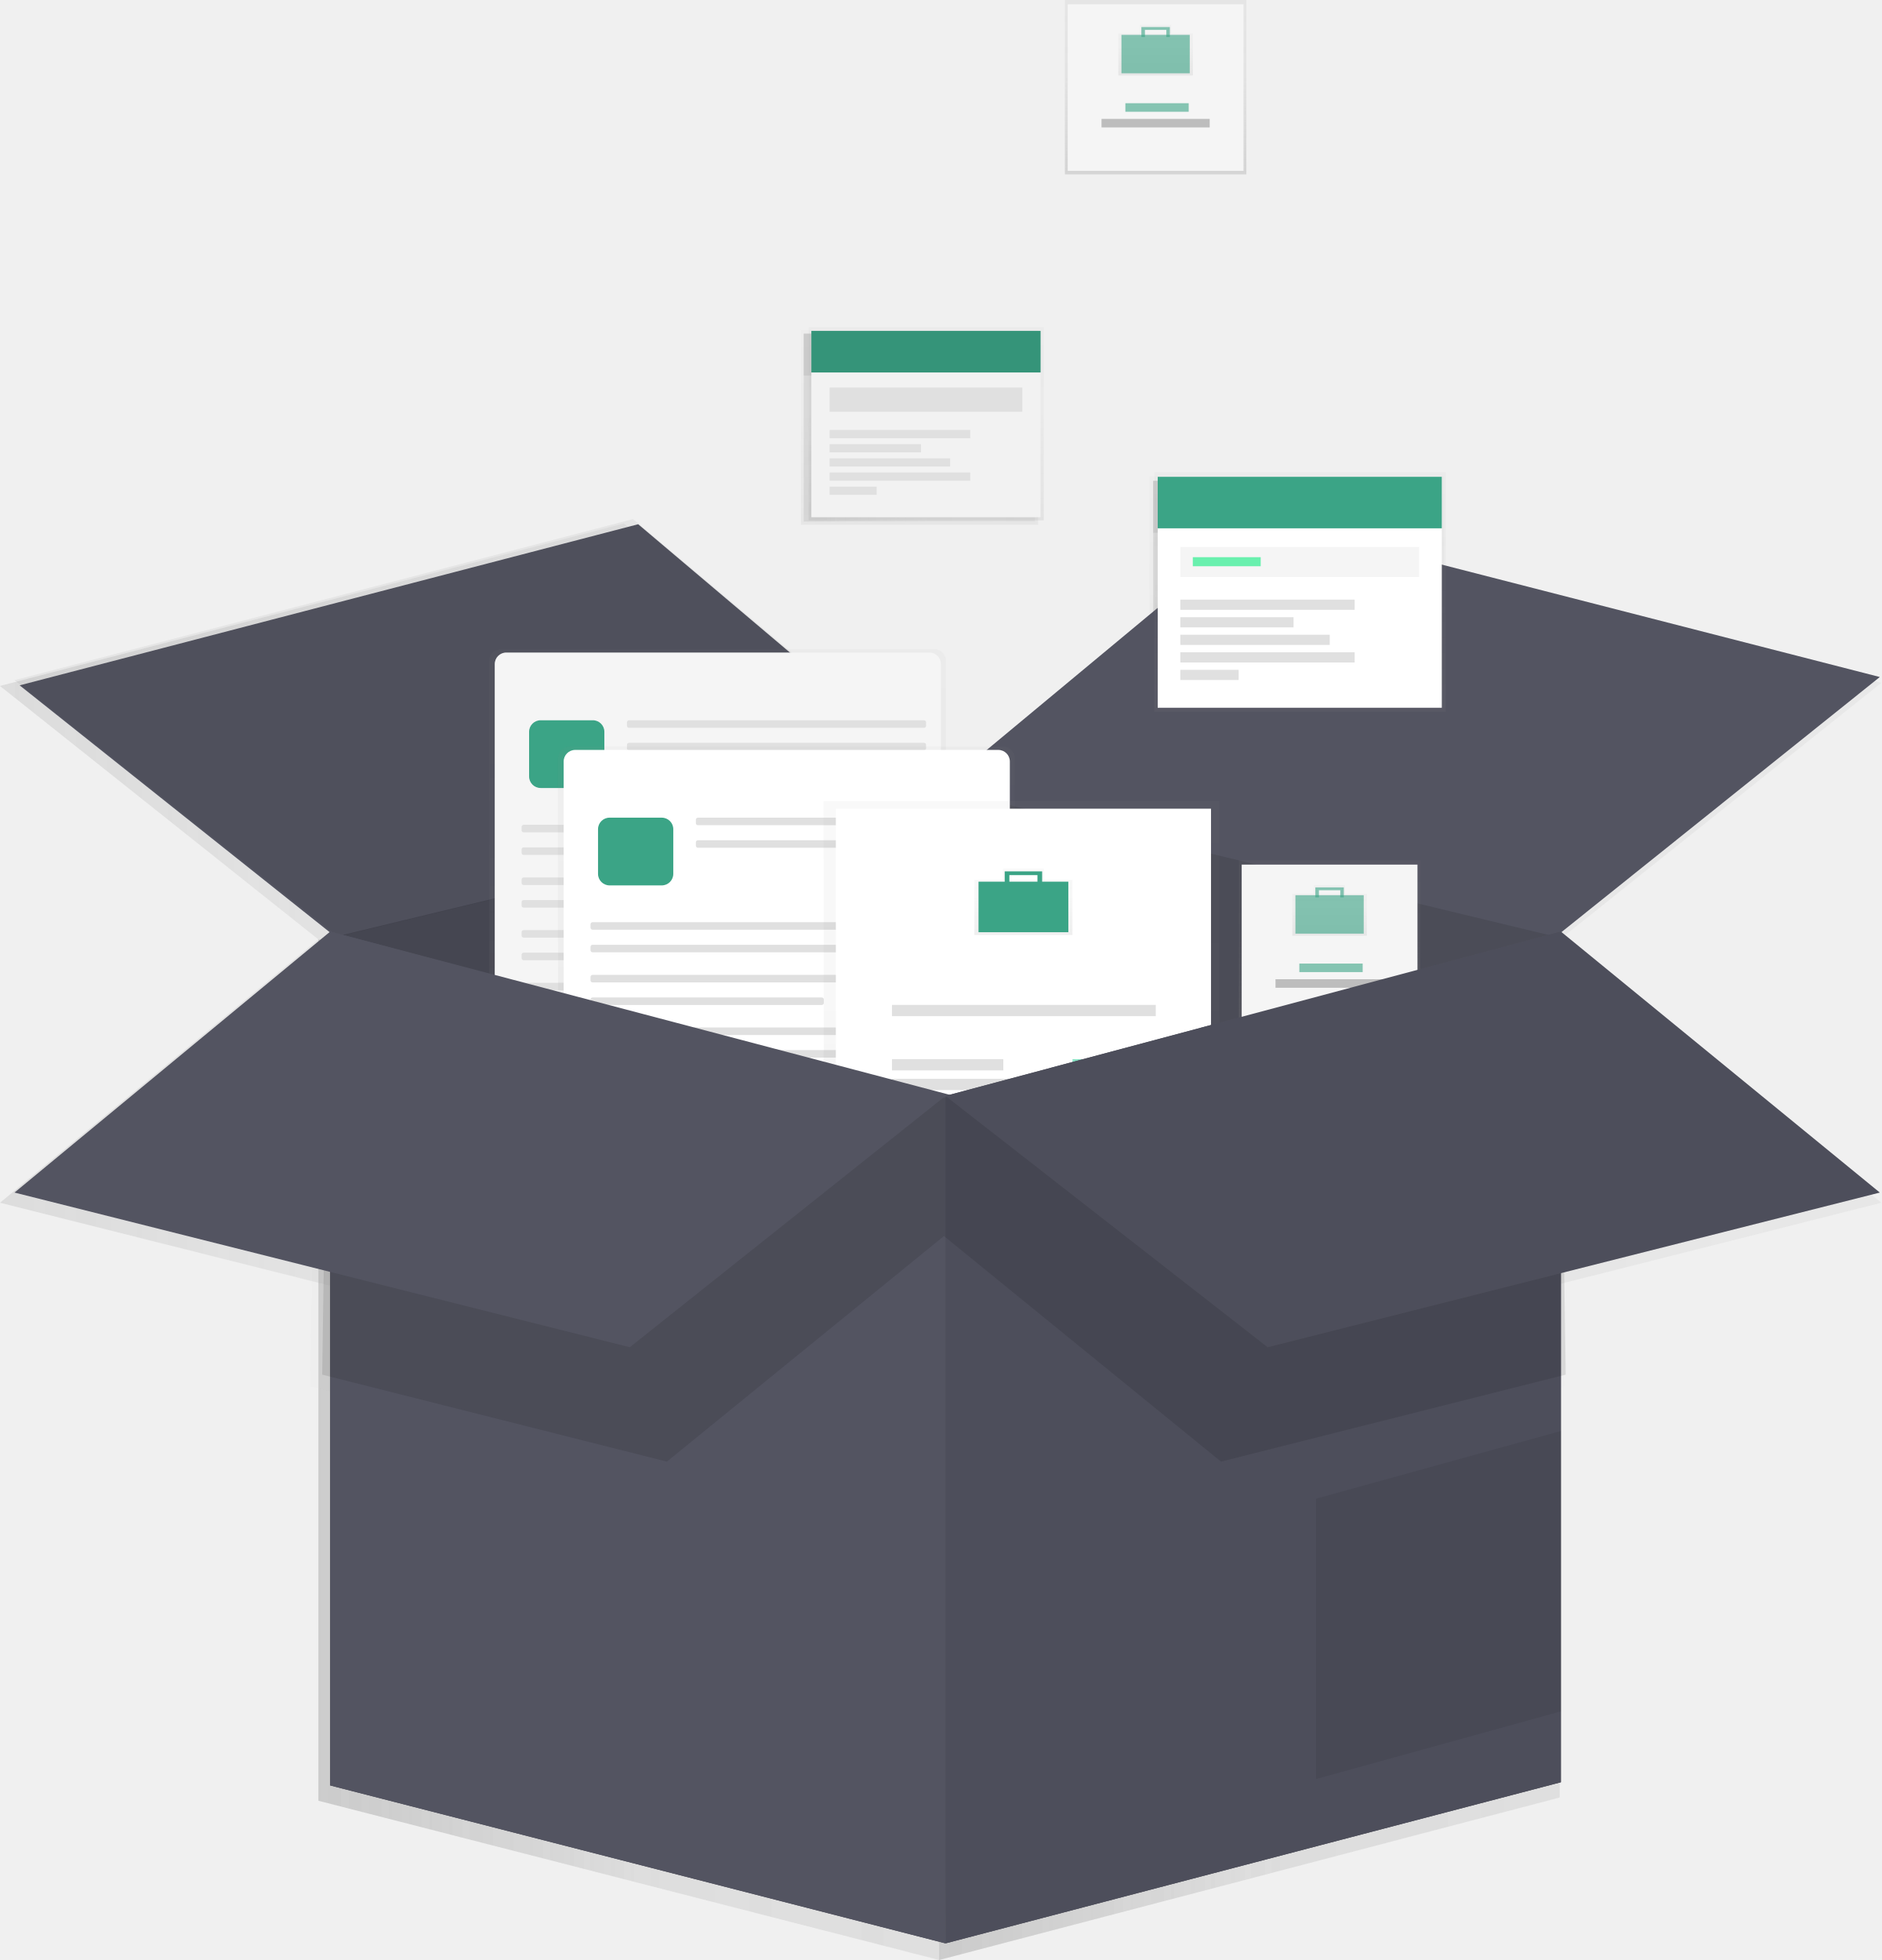
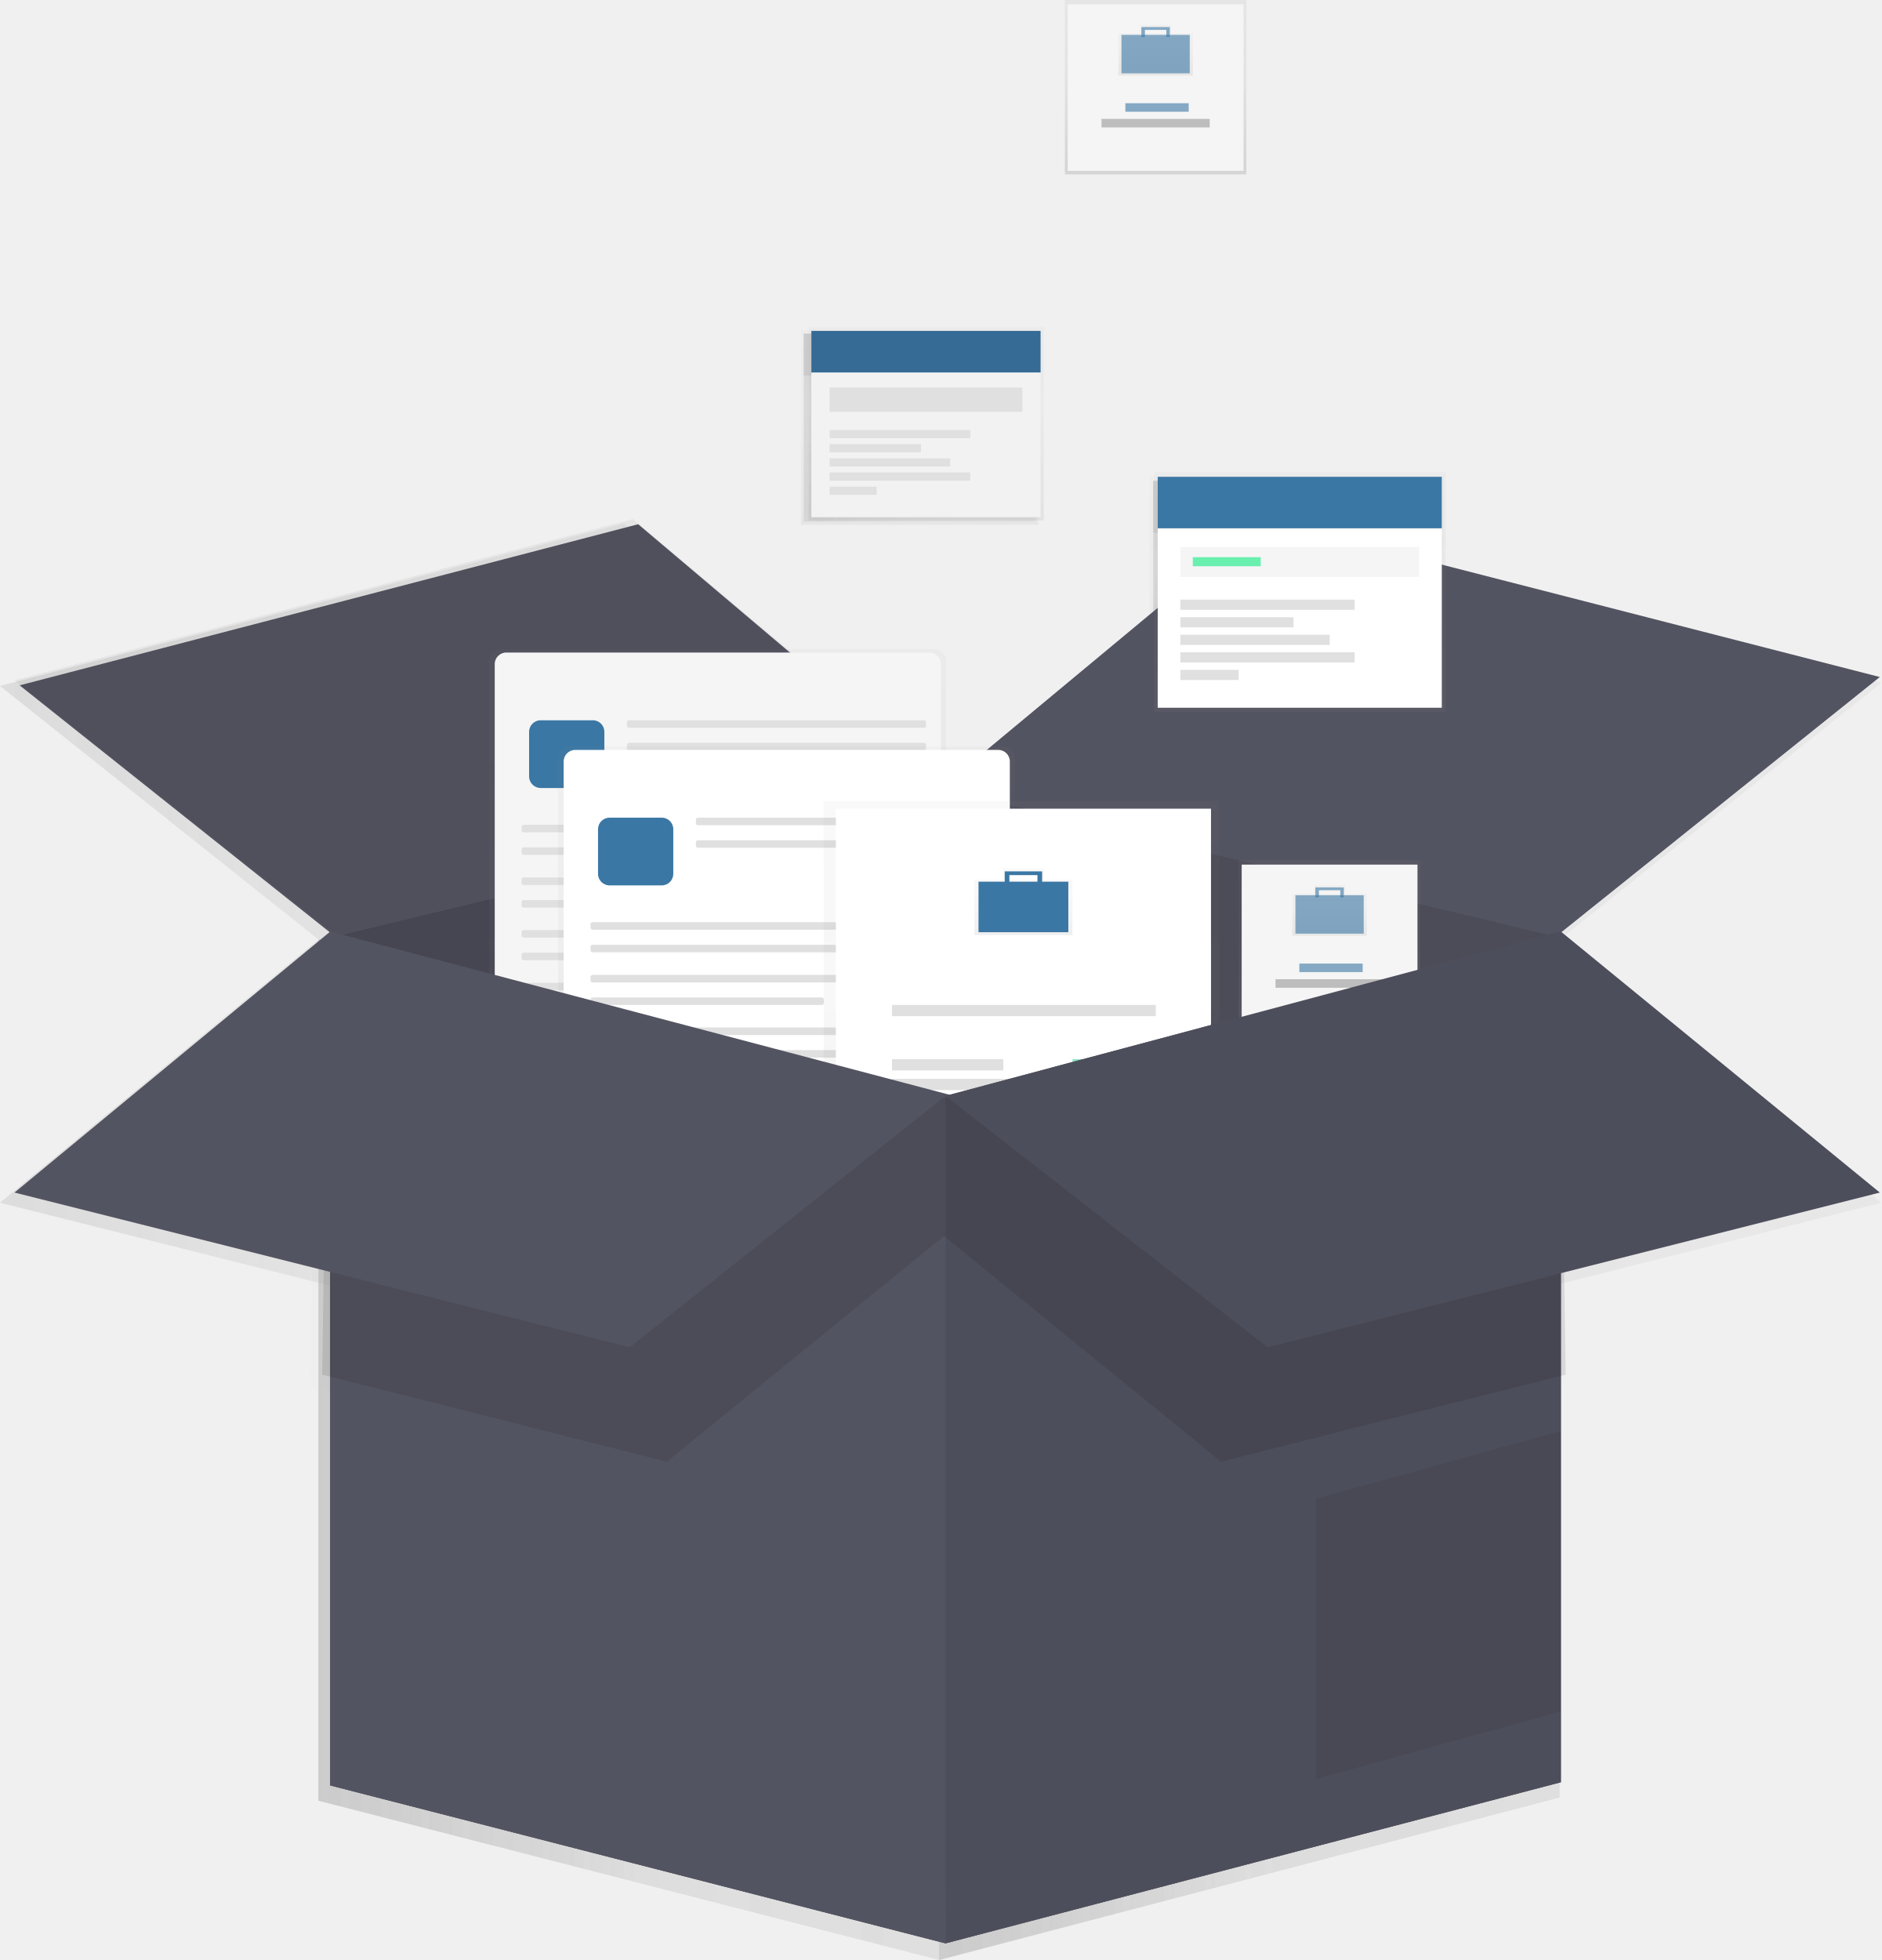
<svg xmlns="http://www.w3.org/2000/svg" xmlns:xlink="http://www.w3.org/1999/xlink" id="7dd09a4d-2b74-438e-986e-0efea9b9300a" data-name="Layer 1" width="734" height="764.5" viewBox="0 0 734 764.5">
  <defs>
    <linearGradient id="de77dbfb-dd49-4fbc-923c-7946454dd32b" x1="366.37" y1="536.32" x2="608.5" y2="536.32" gradientUnits="userSpaceOnUse">
      <stop offset="0" stop-color="gray" stop-opacity="0.25" />
      <stop offset="0.54" stop-color="gray" stop-opacity="0.12" />
      <stop offset="1" stop-color="gray" stop-opacity="0.1" />
    </linearGradient>
    <linearGradient id="6bfe4e4d-6140-4dd1-aeb6-1c24ce52378d" x1="124.23" y1="536.32" x2="366.37" y2="536.32" xlink:href="#de77dbfb-dd49-4fbc-923c-7946454dd32b" />
    <linearGradient id="eefef033-b9dd-454d-be9c-2768628c2c1b" x1="366.37" y1="285.31" x2="734" y2="285.31" xlink:href="#de77dbfb-dd49-4fbc-923c-7946454dd32b" />
    <linearGradient id="56c8a114-3a82-4d1f-807f-287066e4913e" x1="0" y1="285.31" x2="366.37" y2="285.31" xlink:href="#de77dbfb-dd49-4fbc-923c-7946454dd32b" />
    <linearGradient id="d46a1a66-2ac6-4fbc-9777-fd8606b62c04" x1="276.64" y1="421.19" x2="276.64" y2="255.38" xlink:href="#de77dbfb-dd49-4fbc-923c-7946454dd32b" />
    <linearGradient id="81b747dc-c51a-4f4d-a150-34ccfb0c2b19" x1="188.97" y1="337.56" x2="364.55" y2="337.56" xlink:href="#de77dbfb-dd49-4fbc-923c-7946454dd32b" />
    <linearGradient id="94dacd35-ade1-481d-ab7d-e71442837947" x1="202.5" y1="296.63" x2="232.11" y2="296.63" xlink:href="#de77dbfb-dd49-4fbc-923c-7946454dd32b" />
    <linearGradient id="5f9514a3-5a07-41ce-8d35-51c596d713f8" x1="240.99" y1="284.79" x2="358.7" y2="284.79" xlink:href="#de77dbfb-dd49-4fbc-923c-7946454dd32b" />
    <linearGradient id="5f23502f-63c8-483a-bbd9-acad51c7384b" x1="240.99" y1="293.67" x2="358.7" y2="293.67" xlink:href="#de77dbfb-dd49-4fbc-923c-7946454dd32b" />
    <linearGradient id="1d6905ae-9130-4997-8264-fbb8cedb035a" x1="199.54" y1="325.92" x2="358.7" y2="325.92" xlink:href="#de77dbfb-dd49-4fbc-923c-7946454dd32b" />
    <linearGradient id="41900377-e2ec-4e09-a282-5ca05bd60f31" x1="199.54" y1="334.8" x2="358.7" y2="334.8" xlink:href="#de77dbfb-dd49-4fbc-923c-7946454dd32b" />
    <linearGradient id="dd8a4518-18b3-4e66-a30f-5d540a356d99" x1="199.54" y1="346.64" x2="358.7" y2="346.64" xlink:href="#de77dbfb-dd49-4fbc-923c-7946454dd32b" />
    <linearGradient id="73297694-c0f6-49f7-84f0-ecf1ccd19cc8" x1="199.54" y1="355.53" x2="291.33" y2="355.53" xlink:href="#de77dbfb-dd49-4fbc-923c-7946454dd32b" />
    <linearGradient id="493ae8f5-00a4-414a-a514-466a18e555de" x1="199.54" y1="367.34" x2="358.7" y2="367.34" xlink:href="#de77dbfb-dd49-4fbc-923c-7946454dd32b" />
    <linearGradient id="3b1e923e-cefa-4350-8e60-09975381dcc2" x1="199.54" y1="376.22" x2="358.7" y2="376.22" xlink:href="#de77dbfb-dd49-4fbc-923c-7946454dd32b" />
    <linearGradient id="0a8186d7-b2d8-4c25-b395-9cdd58a3b32d" x1="199.54" y1="388.07" x2="358.7" y2="388.07" xlink:href="#de77dbfb-dd49-4fbc-923c-7946454dd32b" />
    <linearGradient id="80621535-6eff-45be-9aff-a177b1fc6ef5" x1="199.54" y1="396.95" x2="291.33" y2="396.95" xlink:href="#de77dbfb-dd49-4fbc-923c-7946454dd32b" />
    <linearGradient id="dadd1f9f-4435-4897-9b35-9a7b7fdf052b" x1="303.76" y1="459.51" x2="303.76" y2="293.69" xlink:href="#de77dbfb-dd49-4fbc-923c-7946454dd32b" />
    <linearGradient id="f16d3271-277e-4f15-bb07-00d21db963c6" x1="216.09" y1="375.88" x2="391.67" y2="375.88" xlink:href="#de77dbfb-dd49-4fbc-923c-7946454dd32b" />
    <linearGradient id="6844f77f-b831-40d5-baa2-4d635352d65d" x1="229.62" y1="334.95" x2="259.23" y2="334.95" xlink:href="#de77dbfb-dd49-4fbc-923c-7946454dd32b" />
    <linearGradient id="de24e734-f614-4284-b96a-2aa86e10747c" x1="268.12" y1="323.11" x2="385.83" y2="323.11" xlink:href="#de77dbfb-dd49-4fbc-923c-7946454dd32b" />
    <linearGradient id="a5efd049-cacb-4880-98c4-916efb717ead" x1="268.12" y1="331.99" x2="385.83" y2="331.99" xlink:href="#de77dbfb-dd49-4fbc-923c-7946454dd32b" />
    <linearGradient id="7e130a40-8f7a-4850-a2d6-6e0275737139" x1="226.66" y1="364.23" x2="385.83" y2="364.23" xlink:href="#de77dbfb-dd49-4fbc-923c-7946454dd32b" />
    <linearGradient id="2749f835-9066-4c26-94de-8091e8f0d23b" x1="226.66" y1="373.12" x2="385.83" y2="373.12" xlink:href="#de77dbfb-dd49-4fbc-923c-7946454dd32b" />
    <linearGradient id="83d2a205-1aab-4c1f-9a0d-e371e1497593" x1="226.66" y1="384.96" x2="385.83" y2="384.96" xlink:href="#de77dbfb-dd49-4fbc-923c-7946454dd32b" />
    <linearGradient id="eaa6c3f5-6275-43ae-b3c2-02cbd6aead80" x1="226.66" y1="393.84" x2="318.45" y2="393.84" xlink:href="#de77dbfb-dd49-4fbc-923c-7946454dd32b" />
    <linearGradient id="e1588a1d-b1ef-45da-83e8-d054f8a4e057" x1="226.66" y1="405.66" x2="385.83" y2="405.66" xlink:href="#de77dbfb-dd49-4fbc-923c-7946454dd32b" />
    <linearGradient id="34a60174-261b-4ce6-8479-6deff5e9df2e" x1="226.66" y1="414.54" x2="385.83" y2="414.54" xlink:href="#de77dbfb-dd49-4fbc-923c-7946454dd32b" />
    <linearGradient id="b1d4060a-bab6-41d9-9d3f-50faf13ce905" x1="226.66" y1="426.39" x2="385.83" y2="426.39" xlink:href="#de77dbfb-dd49-4fbc-923c-7946454dd32b" />
    <linearGradient id="001da48e-f69d-4ab6-b1e5-b6877c600ca3" x1="226.66" y1="435.27" x2="318.45" y2="435.27" xlink:href="#de77dbfb-dd49-4fbc-923c-7946454dd32b" />
    <linearGradient id="a9c4be37-9b27-4af0-b082-7a197d7b08af" x1="396.27" y1="498.11" x2="396.27" y2="315.15" xlink:href="#de77dbfb-dd49-4fbc-923c-7946454dd32b" />
    <linearGradient id="1be8f728-2df0-4ca7-b72e-42c383ba6409" x1="323.2" y1="406.08" x2="470.82" y2="406.08" xlink:href="#de77dbfb-dd49-4fbc-923c-7946454dd32b" />
    <linearGradient id="2c239d92-4298-42ac-b5f5-112261fb3719" x1="630.01" y1="435.54" x2="630.01" y2="409.41" xlink:href="#de77dbfb-dd49-4fbc-923c-7946454dd32b" />
    <linearGradient id="b25a2850-8713-435e-a7f6-77c24068e559" x1="379.34" y1="356.75" x2="414.68" y2="356.75" xlink:href="#de77dbfb-dd49-4fbc-923c-7946454dd32b" />
    <linearGradient id="098fbc02-4549-4943-b845-c35e13d002ec" x1="389.65" y1="345.34" x2="404.37" y2="345.34" xlink:href="#de77dbfb-dd49-4fbc-923c-7946454dd32b" />
    <linearGradient id="42d5ad37-1f95-4efe-a9d6-9d5a7598317f" x1="345.29" y1="397.51" x2="449.1" y2="397.51" xlink:href="#de77dbfb-dd49-4fbc-923c-7946454dd32b" />
    <linearGradient id="60652df1-b02f-405a-bafe-63f1323ca3b9" x1="345.29" y1="426.59" x2="449.1" y2="426.59" xlink:href="#de77dbfb-dd49-4fbc-923c-7946454dd32b" />
    <linearGradient id="d60c104b-effa-4916-ba15-d56398cc91aa" x1="345.29" y1="434.32" x2="449.1" y2="434.32" xlink:href="#de77dbfb-dd49-4fbc-923c-7946454dd32b" />
    <linearGradient id="ba8a67f6-dfe8-450d-b63e-7f0d0a91ef94" x1="345.29" y1="418.86" x2="389.1" y2="418.86" xlink:href="#de77dbfb-dd49-4fbc-923c-7946454dd32b" />
    <linearGradient id="78ba6fe6-ecca-4e26-a377-427f9aaa9d9c" x1="416.34" y1="418.86" x2="449.1" y2="418.86" xlink:href="#de77dbfb-dd49-4fbc-923c-7946454dd32b" />
    <linearGradient id="1435728f-56d7-4408-a8a2-001738c99643" x1="381.73" y1="452.36" x2="414.5" y2="452.36" xlink:href="#de77dbfb-dd49-4fbc-923c-7946454dd32b" />
    <linearGradient id="9b7fa617-5070-4448-ba88-12c8e3ef9a97" x1="124.23" y1="565.47" x2="366.37" y2="565.47" xlink:href="#de77dbfb-dd49-4fbc-923c-7946454dd32b" />
    <linearGradient id="070ec920-a668-4755-a0ad-3a8615a89315" x1="366.37" y1="565.47" x2="608.5" y2="565.47" xlink:href="#de77dbfb-dd49-4fbc-923c-7946454dd32b" />
    <linearGradient id="e36d19af-3b30-4690-9806-5999beea7781" x1="512.15" y1="631.39" x2="608.5" y2="631.39" xlink:href="#de77dbfb-dd49-4fbc-923c-7946454dd32b" />
    <linearGradient id="a6dd6711-50c1-4fdb-98f5-9ce3faa6868a" x1="517.49" y1="407.03" x2="517.49" y2="338.42" xlink:href="#de77dbfb-dd49-4fbc-923c-7946454dd32b" />
    <linearGradient id="c3285259-7532-4ca4-be71-649fbde17c17" x1="482.9" y1="372.87" x2="552.07" y2="372.87" xlink:href="#de77dbfb-dd49-4fbc-923c-7946454dd32b" />
    <linearGradient id="a29959c1-757f-4596-a472-135c84a27060" x1="750.49" y1="435.86" x2="750.49" y2="415.97" xlink:href="#de77dbfb-dd49-4fbc-923c-7946454dd32b" />
    <linearGradient id="d4e4a16f-6e37-4db9-afc4-c764cb698323" x1="504.04" y1="359.71" x2="530.93" y2="359.71" xlink:href="#de77dbfb-dd49-4fbc-923c-7946454dd32b" />
    <linearGradient id="cff56feb-0464-47d9-bfaf-95cdd3d9140f" x1="511.89" y1="351.03" x2="523.09" y2="351.03" xlink:href="#de77dbfb-dd49-4fbc-923c-7946454dd32b" />
    <linearGradient id="03628828-f4ed-4a34-b456-49742169550b" x1="505.58" y1="380.71" x2="530.51" y2="380.71" xlink:href="#de77dbfb-dd49-4fbc-923c-7946454dd32b" />
    <linearGradient id="563972f9-7c15-4736-8e1d-5831e19f738d" x1="496.2" y1="386.87" x2="538.77" y2="386.87" xlink:href="#de77dbfb-dd49-4fbc-923c-7946454dd32b" />
    <linearGradient id="ac84c3f4-4913-47be-bf79-f44b0f4db4c8" x1="358.76" y1="204.69" x2="358.76" y2="128.69" xlink:href="#de77dbfb-dd49-4fbc-923c-7946454dd32b" />
    <linearGradient id="08e6e94c-7f78-4a4a-b5ca-eacc99124954" x1="313.57" y1="166.78" x2="403.76" y2="166.78" xlink:href="#de77dbfb-dd49-4fbc-923c-7946454dd32b" />
    <linearGradient id="5d8bf870-f7e1-4226-8bb2-e6c031939852" x1="313.57" y1="138.3" x2="403.76" y2="138.3" xlink:href="#de77dbfb-dd49-4fbc-923c-7946454dd32b" />
    <linearGradient id="ca57a38f-5e0b-4f9a-ad35-d20a6a3fb589" x1="320.76" y1="157.17" x2="396.57" y2="157.17" xlink:href="#de77dbfb-dd49-4fbc-923c-7946454dd32b" />
    <linearGradient id="1fd9aa29-bfa0-42ec-baa0-a47f4919731f" x1="320.76" y1="170.73" x2="376.09" y2="170.73" xlink:href="#de77dbfb-dd49-4fbc-923c-7946454dd32b" />
    <linearGradient id="2b0d4ee5-bed4-41f8-93bf-55bbaa1359c2" x1="320.76" y1="176.3" x2="356.69" y2="176.3" xlink:href="#de77dbfb-dd49-4fbc-923c-7946454dd32b" />
    <linearGradient id="ffea16a4-8b84-4b92-9000-f48bb1ea4454" x1="320.76" y1="181.87" x2="368.19" y2="181.87" xlink:href="#de77dbfb-dd49-4fbc-923c-7946454dd32b" />
    <linearGradient id="bd2a8e8b-f3e8-4ae2-849a-acfa94ff2f68" x1="320.76" y1="187.44" x2="376.09" y2="187.44" xlink:href="#de77dbfb-dd49-4fbc-923c-7946454dd32b" />
    <linearGradient id="f06efa35-a8e5-4b8b-afbe-7609fb33c535" x1="320.76" y1="193.01" x2="339.26" y2="193.01" xlink:href="#de77dbfb-dd49-4fbc-923c-7946454dd32b" />
    <linearGradient id="b384c48b-fa09-4d02-bdd3-cc00491ed01d" x1="505.86" y1="279.95" x2="505.86" y2="185.76" xlink:href="#de77dbfb-dd49-4fbc-923c-7946454dd32b" />
    <linearGradient id="5e00f217-30a6-42ff-b3ae-1a90f6b4187c" x1="449.86" y1="232.96" x2="561.64" y2="232.96" xlink:href="#de77dbfb-dd49-4fbc-923c-7946454dd32b" />
    <linearGradient id="dc2aebd1-2b83-4119-bcc5-a741f826754f" x1="449.86" y1="197.67" x2="561.64" y2="197.67" xlink:href="#de77dbfb-dd49-4fbc-923c-7946454dd32b" />
    <linearGradient id="93231171-c5fd-4b16-9e58-5bf8089a9216" x1="458.76" y1="221.05" x2="552.73" y2="221.05" xlink:href="#de77dbfb-dd49-4fbc-923c-7946454dd32b" />
    <linearGradient id="50b8a9d8-eeba-4f66-80ff-241f1361769d" x1="458.76" y1="237.86" x2="527.35" y2="237.86" xlink:href="#de77dbfb-dd49-4fbc-923c-7946454dd32b" />
    <linearGradient id="1c46a2fd-722a-4782-991f-2753aa584a85" x1="458.76" y1="244.77" x2="503.3" y2="244.77" xlink:href="#de77dbfb-dd49-4fbc-923c-7946454dd32b" />
    <linearGradient id="20746c70-8f38-4111-a8e7-6be16dcdc432" x1="458.76" y1="251.67" x2="517.55" y2="251.67" xlink:href="#de77dbfb-dd49-4fbc-923c-7946454dd32b" />
    <linearGradient id="ff2c3201-2e6a-4c49-9262-7d1610fa9938" x1="458.76" y1="258.57" x2="527.35" y2="258.57" xlink:href="#de77dbfb-dd49-4fbc-923c-7946454dd32b" />
    <linearGradient id="f77a8c52-f808-4319-bd14-9cea9a000094" x1="458.76" y1="265.48" x2="481.7" y2="265.48" xlink:href="#de77dbfb-dd49-4fbc-923c-7946454dd32b" />
    <linearGradient id="fc3b52e5-7958-4225-afa3-e6f186f3a800" x1="463.66" y1="220.94" x2="490.38" y2="220.94" xlink:href="#de77dbfb-dd49-4fbc-923c-7946454dd32b" />
    <linearGradient id="2b5a7ca0-2cf9-4df0-8cdd-e53d9708a5ec" x1="121.07" y1="472.93" x2="365.73" y2="472.93" xlink:href="#de77dbfb-dd49-4fbc-923c-7946454dd32b" />
    <linearGradient id="90935925-bac4-44a4-bec6-4c83fa48424d" x1="365.73" y1="472.93" x2="610.4" y2="472.93" xlink:href="#de77dbfb-dd49-4fbc-923c-7946454dd32b" />
    <linearGradient id="f90ef38d-8fba-46a7-8e54-2d901dfd8f20" x1="0" y1="448.21" x2="366.37" y2="448.21" xlink:href="#de77dbfb-dd49-4fbc-923c-7946454dd32b" />
    <linearGradient id="7f322de3-7e3f-4ca5-a3a0-2f913675712e" x1="366.37" y1="448.21" x2="734" y2="448.21" xlink:href="#de77dbfb-dd49-4fbc-923c-7946454dd32b" />
    <linearGradient id="7e9b6443-5111-46ce-82ab-312f92c279a9" x1="279.92" y1="417.64" x2="279.92" y2="253.24" xlink:href="#de77dbfb-dd49-4fbc-923c-7946454dd32b" />
    <linearGradient id="0bd401ed-ef45-4e9e-bf5f-b77781a1e2b2" x1="306.82" y1="455.63" x2="306.82" y2="291.23" xlink:href="#de77dbfb-dd49-4fbc-923c-7946454dd32b" />
    <linearGradient id="8c2d82fb-4f28-4e85-a5ca-7392731b2ba5" x1="398.54" y1="493.9" x2="398.54" y2="312.51" xlink:href="#de77dbfb-dd49-4fbc-923c-7946454dd32b" />
    <linearGradient id="5d661687-e38a-43c0-8ba0-d38908ccc19f" x1="632.27" y1="432.45" x2="632.27" y2="406.53" xlink:href="#de77dbfb-dd49-4fbc-923c-7946454dd32b" />
    <linearGradient id="e62c516b-7ef4-49fd-a0a5-f3f48af03dcb" x1="518.71" y1="403.6" x2="518.71" y2="335.58" xlink:href="#de77dbfb-dd49-4fbc-923c-7946454dd32b" />
    <linearGradient id="6e0711fe-dd5e-4be2-836c-3534ecd56ee9" x1="751.71" y1="432.76" x2="751.71" y2="413.05" xlink:href="#de77dbfb-dd49-4fbc-923c-7946454dd32b" />
    <linearGradient id="c910eb88-40c3-4f47-be10-2fca2f669ad6" x1="450.84" y1="68.02" x2="450.84" y2="0" xlink:href="#de77dbfb-dd49-4fbc-923c-7946454dd32b" />
    <linearGradient id="81ab2f40-7513-4f79-907c-194f7c944fd5" x1="683.84" y1="97.18" x2="683.84" y2="77.47" xlink:href="#de77dbfb-dd49-4fbc-923c-7946454dd32b" />
    <linearGradient id="ced5db71-211d-4559-8944-028d2e60ece5" x1="361.34" y1="202.99" x2="361.34" y2="127.64" xlink:href="#de77dbfb-dd49-4fbc-923c-7946454dd32b" />
    <linearGradient id="4adf524d-df88-48e8-970a-1ad7028c73c0" x1="507.18" y1="277.61" x2="507.18" y2="184.22" xlink:href="#de77dbfb-dd49-4fbc-923c-7946454dd32b" />
  </defs>
  <g opacity="0.7">
    <polygon points="608.5 366.44 366.37 308.13 366.37 764.5 608.5 701.12 608.5 366.44" fill="url(#de77dbfb-dd49-4fbc-923c-7946454dd32b)" />
    <g opacity="0.1">
      <polygon points="608.5 366.44 366.37 308.13 366.37 764.5 608.5 701.12 608.5 366.44" fill="url(#de77dbfb-dd49-4fbc-923c-7946454dd32b)" />
    </g>
    <polygon points="124.23 366.44 366.37 308.13 366.37 764.5 124.23 702.38 124.23 366.44" fill="url(#6bfe4e4d-6140-4dd1-aeb6-1c24ce52378d)" />
    <g opacity="0.17">
      <polygon points="124.23 366.44 366.37 308.13 366.37 764.5 124.23 702.38 124.23 366.44" fill="url(#6bfe4e4d-6140-4dd1-aeb6-1c24ce52378d)" />
    </g>
    <polygon points="366.37 308.13 491.87 204.18 734 266.3 608.5 366.44 366.37 308.13" fill="url(#eefef033-b9dd-454d-be9c-2768628c2c1b)" />
    <polygon points="0 267.56 124.23 366.44 366.37 308.13 243.4 204.18 0 267.56" fill="url(#56c8a114-3a82-4d1f-807f-287066e4913e)" />
    <g opacity="0.05">
      <polygon points="0 267.56 124.23 366.44 366.37 308.13 243.4 204.18 0 267.56" fill="url(#56c8a114-3a82-4d1f-807f-287066e4913e)" />
    </g>
    <g opacity="0.5">
      <rect x="186.78" y="255.38" width="179.72" height="165.82" rx="4.5" ry="4.5" fill="url(#d46a1a66-2ac6-4fbc-9777-fd8606b62c04)" />
    </g>
    <rect x="188.97" y="256.66" width="175.58" height="161.8" rx="4.5" ry="4.5" fill="url(#81b747dc-c51a-4f4d-a150-34ccfb0c2b19)" />
    <rect x="202.5" y="283.31" width="29.61" height="26.65" rx="4.5" ry="4.5" fill="url(#94dacd35-ade1-481d-ab7d-e71442837947)" />
    <rect x="240.99" y="283.31" width="117.71" height="2.96" rx="0.8" ry="0.8" fill="url(#5f9514a3-5a07-41ce-8d35-51c596d713f8)" />
    <rect x="240.99" y="292.19" width="117.71" height="2.96" rx="0.8" ry="0.8" fill="url(#5f23502f-63c8-483a-bbd9-acad51c7384b)" />
    <rect x="199.54" y="324.44" width="159.16" height="2.96" rx="0.8" ry="0.8" fill="url(#1d6905ae-9130-4997-8264-fbb8cedb035a)" />
    <rect x="199.54" y="333.32" width="159.16" height="2.96" rx="0.8" ry="0.8" fill="url(#41900377-e2ec-4e09-a282-5ca05bd60f31)" />
    <rect x="199.54" y="345.16" width="159.16" height="2.96" rx="0.8" ry="0.8" fill="url(#dd8a4518-18b3-4e66-a30f-5d540a356d99)" />
    <rect x="199.54" y="354.05" width="91.79" height="2.96" rx="0.8" ry="0.8" fill="url(#73297694-c0f6-49f7-84f0-ecf1ccd19cc8)" />
    <rect x="199.54" y="365.86" width="159.16" height="2.96" rx="0.8" ry="0.8" fill="url(#493ae8f5-00a4-414a-a514-466a18e555de)" />
    <rect x="199.54" y="374.74" width="159.16" height="2.96" rx="0.8" ry="0.8" fill="url(#3b1e923e-cefa-4350-8e60-09975381dcc2)" />
    <rect x="199.54" y="386.59" width="159.16" height="2.96" rx="0.8" ry="0.8" fill="url(#0a8186d7-b2d8-4c25-b395-9cdd58a3b32d)" />
    <rect x="199.54" y="395.47" width="91.79" height="2.96" rx="0.8" ry="0.8" fill="url(#80621535-6eff-45be-9aff-a177b1fc6ef5)" />
    <g opacity="0.5">
      <rect x="213.9" y="293.69" width="179.72" height="165.82" rx="4.5" ry="4.5" fill="url(#dadd1f9f-4435-4897-9b35-9a7b7fdf052b)" />
    </g>
    <rect x="216.09" y="294.98" width="175.58" height="161.8" rx="4.5" ry="4.5" fill="url(#f16d3271-277e-4f15-bb07-00d21db963c6)" />
    <rect x="229.62" y="321.63" width="29.61" height="26.65" rx="4.5" ry="4.5" fill="url(#6844f77f-b831-40d5-baa2-4d635352d65d)" />
    <rect x="268.12" y="321.63" width="117.71" height="2.96" rx="0.8" ry="0.8" fill="url(#de24e734-f614-4284-b96a-2aa86e10747c)" />
    <rect x="268.12" y="330.51" width="117.71" height="2.96" rx="0.8" ry="0.8" fill="url(#a5efd049-cacb-4880-98c4-916efb717ead)" />
    <rect x="226.66" y="362.75" width="159.16" height="2.96" rx="0.8" ry="0.8" fill="url(#7e130a40-8f7a-4850-a2d6-6e0275737139)" />
    <rect x="226.66" y="371.64" width="159.16" height="2.96" rx="0.8" ry="0.8" fill="url(#2749f835-9066-4c26-94de-8091e8f0d23b)" />
    <rect x="226.66" y="383.48" width="159.16" height="2.96" rx="0.8" ry="0.8" fill="url(#83d2a205-1aab-4c1f-9a0d-e371e1497593)" />
    <rect x="226.66" y="392.36" width="91.79" height="2.96" rx="0.8" ry="0.8" fill="url(#eaa6c3f5-6275-43ae-b3c2-02cbd6aead80)" />
    <rect x="226.66" y="404.18" width="159.16" height="2.96" rx="0.8" ry="0.8" fill="url(#e1588a1d-b1ef-45da-83e8-d054f8a4e057)" />
    <rect x="226.66" y="413.06" width="159.16" height="2.96" rx="0.8" ry="0.8" fill="url(#34a60174-261b-4ce6-8479-6deff5e9df2e)" />
    <rect x="226.66" y="424.91" width="159.16" height="2.96" rx="0.8" ry="0.8" fill="url(#b1d4060a-bab6-41d9-9d3f-50faf13ce905)" />
    <rect x="226.66" y="433.79" width="91.79" height="2.96" rx="0.8" ry="0.8" fill="url(#001da48e-f69d-4ab6-b1e5-b6877c600ca3)" />
    <g opacity="0.5">
      <rect x="318.41" y="315.15" width="155.72" height="182.96" fill="url(#a9c4be37-9b27-4af0-b082-7a197d7b08af)" />
    </g>
    <rect x="323.2" y="318.1" width="147.62" height="175.97" fill="url(#1be8f728-2df0-4ca7-b72e-42c383ba6409)" />
    <g opacity="0.5">
      <path d="M638.05,413.83v-4.42H622v4.42H610.71v21.71h38.6V413.83ZM624,411H636v2.81H624Z" transform="translate(-233 -67.75)" fill="url(#2c239d92-4298-42ac-b5f5-112261fb3719)" />
    </g>
    <rect x="379.34" y="346.81" width="35.34" height="19.88" fill="url(#b25a2850-8713-435e-a7f6-77c24068e559)" />
    <polygon points="389.65 342.76 389.65 347.92 391.49 347.92 391.49 344.24 402.53 344.24 402.53 347.92 404.37 347.92 404.37 342.76 389.65 342.76" fill="url(#098fbc02-4549-4943-b845-c35e13d002ec)" />
    <rect x="345.29" y="395.3" width="103.81" height="4.42" fill="url(#42d5ad37-1f95-4efe-a9d6-9d5a7598317f)" />
    <rect x="345.29" y="424.38" width="103.81" height="4.42" fill="url(#60652df1-b02f-405a-bafe-63f1323ca3b9)" />
    <rect x="345.29" y="432.11" width="103.81" height="4.42" fill="url(#d60c104b-effa-4916-ba15-d56398cc91aa)" />
    <rect x="345.29" y="416.65" width="43.81" height="4.42" fill="url(#ba8a67f6-dfe8-450d-b63e-7f0d0a91ef94)" />
    <g opacity="0.6">
      <rect x="416.34" y="416.65" width="32.76" height="4.42" fill="url(#78ba6fe6-ecca-4e26-a377-427f9aaa9d9c)" />
    </g>
    <rect x="381.73" y="450.15" width="32.76" height="4.42" fill="url(#1435728f-56d7-4408-a8a2-001738c99643)" />
    <polygon points="124.23 366.44 124.23 702.38 366.37 764.5 366.37 431.1 124.23 366.44" fill="url(#9b7fa617-5070-4448-ba88-12c8e3ef9a97)" />
    <polygon points="608.5 701.12 366.37 764.5 366.37 431.1 608.5 366.44 608.5 701.12" fill="url(#070ec920-a668-4755-a0ad-3a8615a89315)" />
    <g opacity="0.07">
      <polygon points="608.5 701.12 366.37 764.5 366.37 431.1 608.5 366.44 608.5 701.12" fill="url(#070ec920-a668-4755-a0ad-3a8615a89315)" />
    </g>
    <g opacity="0.07">
      <polygon points="512.15 589.56 512.15 699.85 608.5 673.23 608.5 562.94 512.15 589.56" fill="url(#e36d19af-3b30-4690-9806-5999beea7781)" />
    </g>
    <rect x="481.78" y="338.42" width="71.41" height="68.61" fill="url(#a6dd6711-50c1-4fdb-98f5-9ce3faa6868a)" />
    <rect x="482.9" y="340.1" width="69.17" height="65.53" fill="url(#c3285259-7532-4ca4-be71-649fbde17c17)" />
    <g opacity="0.5">
      <path d="M756.6,419.34V416H744.37v3.36H735.8v16.52h29.37V419.34ZM745.9,417.2h9.18v2.14H745.9Z" transform="translate(-233 -67.75)" fill="url(#a29959c1-757f-4596-a472-135c84a27060)" />
    </g>
    <g opacity="0.6">
      <rect x="504.04" y="352.15" width="26.88" height="15.12" fill="url(#d4e4a16f-6e37-4db9-afc4-c764cb698323)" />
    </g>
    <g opacity="0.6">
      <polygon points="511.88 349.06 511.88 352.99 513.29 352.99 513.29 350.19 521.69 350.19 521.69 352.99 523.09 352.99 523.09 349.06 511.88 349.06" fill="url(#cff56feb-0464-47d9-bfaf-95cdd3d9140f)" />
    </g>
    <g opacity="0.6">
      <rect x="505.58" y="379.03" width="24.92" height="3.36" fill="url(#03628828-f4ed-4a34-b456-49742169550b)" />
    </g>
    <rect x="496.2" y="385.19" width="42.57" height="3.36" fill="url(#563972f9-7c15-4736-8e1d-5831e19f738d)" />
    <g opacity="0.5">
      <rect x="312.49" y="128.69" width="92.52" height="76" fill="url(#ac84c3f4-4913-47be-bf79-f44b0f4db4c8)" />
    </g>
    <rect x="313.57" y="130.13" width="90.19" height="73.3" fill="url(#08e6e94c-7f78-4a4a-b5ca-eacc99124954)" />
    <rect x="313.57" y="130.13" width="90.19" height="16.35" fill="url(#5d8bf870-f7e1-4226-8bb2-e6c031939852)" />
    <g opacity="0.1">
      <rect x="313.57" y="130.13" width="90.19" height="16.35" fill="url(#5d8bf870-f7e1-4226-8bb2-e6c031939852)" />
    </g>
    <rect x="320.76" y="152.41" width="75.82" height="9.52" fill="url(#ca57a38f-5e0b-4f9a-ad35-d20a6a3fb589)" />
    <rect x="320.76" y="169.12" width="55.34" height="3.23" fill="url(#1fd9aa29-bfa0-42ec-baa0-a47f4919731f)" />
    <rect x="320.76" y="174.69" width="35.93" height="3.23" fill="url(#2b0d4ee5-bed4-41f8-93bf-55bbaa1359c2)" />
    <rect x="320.76" y="180.26" width="47.43" height="3.23" fill="url(#ffea16a4-8b84-4b92-9000-f48bb1ea4454)" />
    <rect x="320.76" y="185.82" width="55.34" height="3.23" fill="url(#bd2a8e8b-f3e8-4ae2-849a-acfa94ff2f68)" />
    <rect x="320.76" y="191.39" width="18.5" height="3.23" fill="url(#f06efa35-a8e5-4b8b-afbe-7609fb33c535)" />
    <g opacity="0.5">
      <rect x="448.52" y="185.76" width="114.68" height="94.19" fill="url(#b384c48b-fa09-4d02-bdd3-cc00491ed01d)" />
    </g>
    <rect x="449.86" y="187.54" width="111.79" height="90.85" fill="url(#5e00f217-30a6-42ff-b3ae-1a90f6b4187c)" />
    <rect x="449.86" y="187.54" width="111.79" height="20.26" fill="url(#dc2aebd1-2b83-4119-bcc5-a741f826754f)" />
    <rect x="458.76" y="215.15" width="93.97" height="11.8" fill="url(#93231171-c5fd-4b16-9e58-5bf8089a9216)" />
    <rect x="458.76" y="235.86" width="68.59" height="4.01" fill="url(#50b8a9d8-eeba-4f66-80ff-241f1361769d)" />
    <rect x="458.76" y="242.76" width="44.54" height="4.01" fill="url(#1c46a2fd-722a-4782-991f-2753aa584a85)" />
    <rect x="458.76" y="249.67" width="58.79" height="4.01" fill="url(#20746c70-8f38-4111-a8e7-6be16dcdc432)" />
    <rect x="458.76" y="256.57" width="68.59" height="4.01" fill="url(#ff2c3201-2e6a-4c49-9262-7d1610fa9938)" />
    <rect x="458.76" y="263.47" width="22.94" height="4.01" fill="url(#f77a8c52-f808-4319-bd14-9cea9a000094)" />
    <rect x="463.66" y="219.16" width="26.72" height="3.56" fill="url(#fc3b52e5-7958-4225-afa3-e6f186f3a800)" />
    <g opacity="0.1">
      <polygon points="121.07 540.75 256.71 574.98 365.73 486.24 365.73 431.73 123.6 370.88 121.07 540.75" fill="url(#2b5a7ca0-2cf9-4df0-8cdd-e53d9708a5ec)" />
    </g>
    <g opacity="0.1">
      <polygon points="610.4 540.75 474.75 574.98 365.73 486.24 365.73 431.73 607.86 370.88 610.4 540.75" fill="url(#90935925-bac4-44a4-bec6-4c83fa48424d)" />
    </g>
    <polygon points="124.23 366.44 0 469.13 242.13 529.98 366.37 431.1 124.23 366.44" fill="url(#f90ef38d-8fba-46a7-8e54-2d901dfd8f20)" />
    <polygon points="608.5 366.44 734 469.13 493.14 529.98 366.37 431.1 608.5 366.44" fill="url(#7f322de3-7e3f-4ca5-a3a0-2f913675712e)" />
    <g opacity="0.07">
      <polygon points="608.5 366.44 734 469.13 493.14 529.98 366.37 431.1 608.5 366.44" fill="url(#7f322de3-7e3f-4ca5-a3a0-2f913675712e)" />
    </g>
  </g>
  <polygon points="608.94 363.36 368.88 305.54 368.88 758.01 608.94 695.17 608.94 363.36" fill="#535461" />
  <polygon points="608.94 363.36 368.88 305.54 368.88 758.01 608.94 695.17 608.94 363.36" opacity="0.1" />
  <polygon points="128.83 363.36 368.88 305.54 368.88 758.01 128.83 696.42 128.83 363.36" fill="#535461" />
  <polygon points="128.83 361.36 368.88 303.54 368.88 758.01 128.83 696.42 128.83 361.36" opacity="0.17" />
  <polygon points="366.88 307.54 493.31 202.48 733.37 264.07 606.94 365.36 366.88 307.54" fill="#535461" />
  <polygon points="7.66 267.32 130.83 365.36 370.88 307.54 248.97 204.48 7.66 267.32" fill="#535461" />
  <polygon points="5.66 265.32 131.83 365.36 371.88 307.54 246.97 202.48 5.66 265.32" opacity="0.05" />
  <g opacity="0.5">
    <rect x="190.83" y="253.24" width="178.18" height="164.4" rx="4.5" ry="4.5" fill="url(#7e9b6443-5111-46ce-82ab-312f92c279a9)" />
  </g>
  <rect x="193.01" y="254.52" width="174.07" height="160.41" rx="4.5" ry="4.5" fill="#f5f5f5" />
-   <rect x="206.42" y="280.94" width="29.36" height="26.42" rx="4.5" ry="4.5" fill="#3ba486" />
+   <rect x="206.42" y="280.94" width="29.36" height="26.42" rx="4.5" ry="4.5" fill="#3b77a4" />
  <rect x="244.59" y="280.94" width="116.7" height="2.94" rx="0.8" ry="0.8" fill="#e0e0e0" />
  <rect x="244.59" y="289.74" width="116.7" height="2.94" rx="0.8" ry="0.8" fill="#e0e0e0" />
  <rect x="203.49" y="321.71" width="157.8" height="2.94" rx="0.8" ry="0.8" fill="#e0e0e0" />
  <rect x="203.49" y="330.52" width="157.8" height="2.94" rx="0.8" ry="0.8" fill="#e0e0e0" />
  <rect x="203.49" y="342.26" width="157.8" height="2.94" rx="0.8" ry="0.8" fill="#e0e0e0" />
  <rect x="203.49" y="351.07" width="91.01" height="2.94" rx="0.8" ry="0.8" fill="#e0e0e0" />
  <rect x="203.49" y="362.78" width="157.8" height="2.94" rx="0.8" ry="0.8" fill="#e0e0e0" />
  <rect x="203.49" y="371.59" width="157.8" height="2.94" rx="0.8" ry="0.8" fill="#e0e0e0" />
  <rect x="203.49" y="383.33" width="157.8" height="2.94" rx="0.8" ry="0.8" fill="#e0e0e0" />
  <rect x="203.49" y="392.14" width="91.01" height="2.94" rx="0.8" ry="0.8" fill="#e0e0e0" />
  <g opacity="0.5">
    <rect x="217.72" y="291.23" width="178.18" height="164.4" rx="4.5" ry="4.5" fill="url(#0bd401ed-ef45-4e9e-bf5f-b77781a1e2b2)" />
  </g>
  <rect x="219.9" y="292.51" width="174.07" height="160.41" rx="4.5" ry="4.5" fill="#fff" />
-   <rect x="233.31" y="318.93" width="29.36" height="26.42" rx="4.5" ry="4.5" fill="#3ba486" />
+   <rect x="233.31" y="318.93" width="29.36" height="26.42" rx="4.5" ry="4.5" fill="#3b77a4" />
  <rect x="271.48" y="318.93" width="116.7" height="2.94" rx="0.8" ry="0.8" fill="#e0e0e0" />
  <rect x="271.48" y="327.73" width="116.7" height="2.94" rx="0.8" ry="0.8" fill="#e0e0e0" />
  <rect x="230.38" y="359.7" width="157.8" height="2.94" rx="0.8" ry="0.8" fill="#e0e0e0" />
  <rect x="230.38" y="368.51" width="157.8" height="2.94" rx="0.8" ry="0.8" fill="#e0e0e0" />
  <rect x="230.38" y="380.25" width="157.8" height="2.94" rx="0.8" ry="0.8" fill="#e0e0e0" />
  <rect x="230.38" y="389.06" width="91.01" height="2.94" rx="0.8" ry="0.8" fill="#e0e0e0" />
  <rect x="230.38" y="400.77" width="157.8" height="2.94" rx="0.8" ry="0.8" fill="#e0e0e0" />
  <rect x="230.38" y="409.58" width="157.8" height="2.94" rx="0.8" ry="0.8" fill="#e0e0e0" />
  <rect x="230.38" y="421.32" width="157.8" height="2.94" rx="0.8" ry="0.8" fill="#e0e0e0" />
  <rect x="230.38" y="430.13" width="91.01" height="2.94" rx="0.8" ry="0.8" fill="#e0e0e0" />
  <g opacity="0.5">
    <rect x="321.34" y="312.51" width="154.39" height="181.39" fill="url(#8c2d82fb-4f28-4e85-a5ca-7392731b2ba5)" />
  </g>
  <rect x="326.09" y="315.43" width="146.36" height="174.46" fill="#fff" />
  <g opacity="0.5">
    <path d="M640.24,410.92v-4.39H624.29v4.39H613.13v21.53H651.4V410.92Zm-14-2.79h12v2.79h-12Z" transform="translate(-233 -67.75)" fill="url(#5d661687-e38a-43c0-8ba0-d38908ccc19f)" />
  </g>
-   <rect x="381.75" y="343.9" width="35.04" height="19.71" fill="#3ba486" />
-   <polygon points="391.97 339.88 391.97 344.99 393.79 344.99 393.79 341.34 404.74 341.34 404.74 344.99 406.57 344.99 406.57 339.88 391.97 339.88" fill="#3ba486" />
+   <rect x="381.75" y="343.9" width="35.04" height="19.71" fill="#3b77a4" />
+   <polygon points="391.97 339.88 391.97 344.99 393.79 344.99 393.79 341.34 404.74 341.34 404.74 344.99 406.57 344.99 406.57 339.88 391.97 339.88" fill="#3b77a4" />
  <rect x="347.99" y="391.97" width="102.92" height="4.38" fill="#e0e0e0" />
  <rect x="347.99" y="420.8" width="102.92" height="4.38" fill="#e0e0e0" />
  <rect x="347.99" y="428.47" width="102.92" height="4.38" fill="#e0e0e0" />
  <rect x="347.99" y="413.14" width="43.43" height="4.38" fill="#e0e0e0" />
  <rect x="418.43" y="413.14" width="32.48" height="4.38" fill="#3ad29f" opacity="0.6" />
-   <rect x="384.12" y="446.35" width="32.48" height="4.38" fill="#3ba486" />
+   <rect x="384.12" y="446.35" width="32.48" height="4.38" fill="#3b77a4" />
  <polygon points="128.83 363.36 128.83 696.42 368.88 758.01 372.12 427.46 128.83 363.36" fill="#535461" />
  <polygon points="608.94 695.17 368.88 758.01 368.88 427.46 608.94 363.36 608.94 695.17" fill="#535461" />
  <polygon points="608.94 695.17 368.88 758.01 368.88 427.46 608.94 363.36 608.94 695.17" opacity="0.07" />
  <polygon points="513.42 584.57 513.42 693.91 608.94 667.52 608.94 558.17 513.42 584.57" opacity="0.07" />
  <rect x="483.31" y="335.58" width="70.8" height="68.02" fill="url(#e62c516b-7ef4-49fd-a0a5-f3f48af03dcb)" />
  <rect x="484.42" y="337.24" width="68.58" height="64.97" fill="#f5f5f5" />
  <g opacity="0.5">
    <path d="M757.78,416.38V413H745.65v3.34h-8.49v16.38h29.11V416.38Zm-10.61-2.12h9.1v2.12h-9.1Z" transform="translate(-233 -67.75)" fill="url(#6e0711fe-dd5e-4be2-836c-3534ecd56ee9)" />
  </g>
-   <rect x="505.38" y="349.18" width="26.65" height="14.99" fill="#3ba486" opacity="0.6" />
-   <polygon points="513.16 346.13 513.16 350.02 514.55 350.02 514.55 347.24 522.88 347.24 522.88 350.02 524.26 350.02 524.26 346.13 513.16 346.13" fill="#3ba486" opacity="0.6" />
+   <rect x="505.38" y="349.18" width="26.65" height="14.99" fill="#3b77a4" opacity="0.6" />
+   <polygon points="513.16 346.13 513.16 350.02 514.55 350.02 514.55 347.24 522.88 347.24 522.88 350.02 524.26 350.02 524.26 346.13 513.16 346.13" fill="#3b77a4" opacity="0.6" />
  <g opacity="0.6">
-     <rect x="506.91" y="375.84" width="24.71" height="3.33" fill="#3ba486" />
+     <rect x="506.91" y="375.84" width="24.71" height="3.33" fill="#3b77a4" />
  </g>
  <rect x="497.61" y="381.95" width="42.2" height="3.33" fill="#bdbdbd" />
  <rect x="415.44" width="70.8" height="68.02" fill="url(#c910eb88-40c3-4f47-be10-2fca2f669ad6)" />
  <rect x="416.55" y="1.67" width="68.58" height="64.97" fill="#f5f5f5" />
  <g opacity="0.5">
    <path d="M689.91,80.8V77.47H677.78V80.8h-8.49V97.18H698.4V80.8Zm-10.61-2.12h9.1V80.8h-9.1Z" transform="translate(-233 -67.75)" fill="url(#81ab2f40-7513-4f79-907c-194f7c944fd5)" />
  </g>
-   <rect x="437.51" y="13.6" width="26.65" height="14.99" fill="#3ba486" opacity="0.6" />
-   <polygon points="445.29 10.55 445.29 14.44 446.68 14.44 446.68 11.66 455.01 11.66 455.01 14.44 456.39 14.44 456.39 10.55 445.29 10.55" fill="#3ba486" opacity="0.6" />
+   <rect x="437.51" y="13.6" width="26.65" height="14.99" fill="#3b77a4" opacity="0.6" />
+   <polygon points="445.29 10.55 445.29 14.44 446.68 14.44 446.68 11.66 455.01 11.66 455.01 14.44 456.39 14.44 456.39 10.55 445.29 10.55" fill="#3b77a4" opacity="0.6" />
  <g opacity="0.6">
-     <rect x="439.04" y="40.26" width="24.71" height="3.33" fill="#3ba486" />
+     <rect x="439.04" y="40.26" width="24.71" height="3.33" fill="#3b77a4" />
  </g>
  <rect x="429.74" y="46.37" width="42.2" height="3.33" fill="#bdbdbd" />
  <g opacity="0.5">
    <rect x="315.47" y="127.64" width="91.73" height="75.35" fill="url(#ced5db71-211d-4559-8944-028d2e60ece5)" />
  </g>
  <rect x="316.54" y="129.07" width="89.42" height="72.67" fill="#f2f2f2" />
-   <rect x="316.54" y="129.07" width="89.42" height="16.21" fill="#3ba486" />
+   <rect x="316.54" y="129.07" width="89.42" height="16.21" fill="#3b77a4" />
  <rect x="316.54" y="129.07" width="89.42" height="16.21" opacity="0.1" />
  <rect x="323.67" y="151.16" width="75.17" height="9.44" fill="#e0e0e0" />
  <rect x="323.67" y="167.72" width="54.86" height="3.21" fill="#e0e0e0" />
  <rect x="323.67" y="173.24" width="35.62" height="3.21" fill="#e0e0e0" />
  <rect x="323.67" y="178.76" width="47.02" height="3.21" fill="#e0e0e0" />
  <rect x="323.67" y="184.29" width="54.86" height="3.21" fill="#e0e0e0" />
  <rect x="323.67" y="189.81" width="18.35" height="3.21" fill="#e0e0e0" />
  <g opacity="0.5">
    <rect x="450.33" y="184.22" width="113.7" height="93.39" fill="url(#4adf524d-df88-48e8-970a-1ad7028c73c0)" />
  </g>
  <rect x="451.66" y="185.98" width="110.83" height="90.08" fill="#fff" />
-   <rect x="451.66" y="185.98" width="110.83" height="20.09" fill="#3ba486" />
+   <rect x="451.66" y="185.98" width="110.83" height="20.09" fill="#3b77a4" />
  <rect x="460.49" y="213.36" width="93.17" height="11.7" fill="#f5f5f5" />
  <rect x="460.49" y="233.89" width="68" height="3.97" fill="#e0e0e0" />
  <rect x="460.49" y="240.74" width="44.16" height="3.97" fill="#e0e0e0" />
  <rect x="460.49" y="247.58" width="58.28" height="3.97" fill="#e0e0e0" />
  <rect x="460.49" y="254.43" width="68" height="3.97" fill="#e0e0e0" />
  <rect x="460.49" y="261.27" width="22.74" height="3.97" fill="#e0e0e0" />
  <rect x="465.35" y="217.33" width="26.49" height="3.53" fill="#69f0ae" />
  <polygon points="125.69 536.18 260.17 570.11 368.26 482.13 368.26 428.09 128.2 367.76 125.69 536.18" opacity="0.1" />
  <polygon points="610.83 536.18 476.35 570.11 368.26 482.13 368.26 428.09 608.32 367.76 610.83 536.18" opacity="0.1" />
  <polygon points="128.83 363.36 5.66 465.16 245.71 525.49 368.88 427.46 128.83 363.36" fill="#535461" />
  <polygon points="608.94 363.36 733.37 465.16 494.57 525.49 368.88 427.46 608.94 363.36" fill="#535461" />
  <polygon points="608.94 363.36 733.37 465.16 494.57 525.49 368.88 427.46 608.94 363.36" opacity="0.07" />
</svg>
